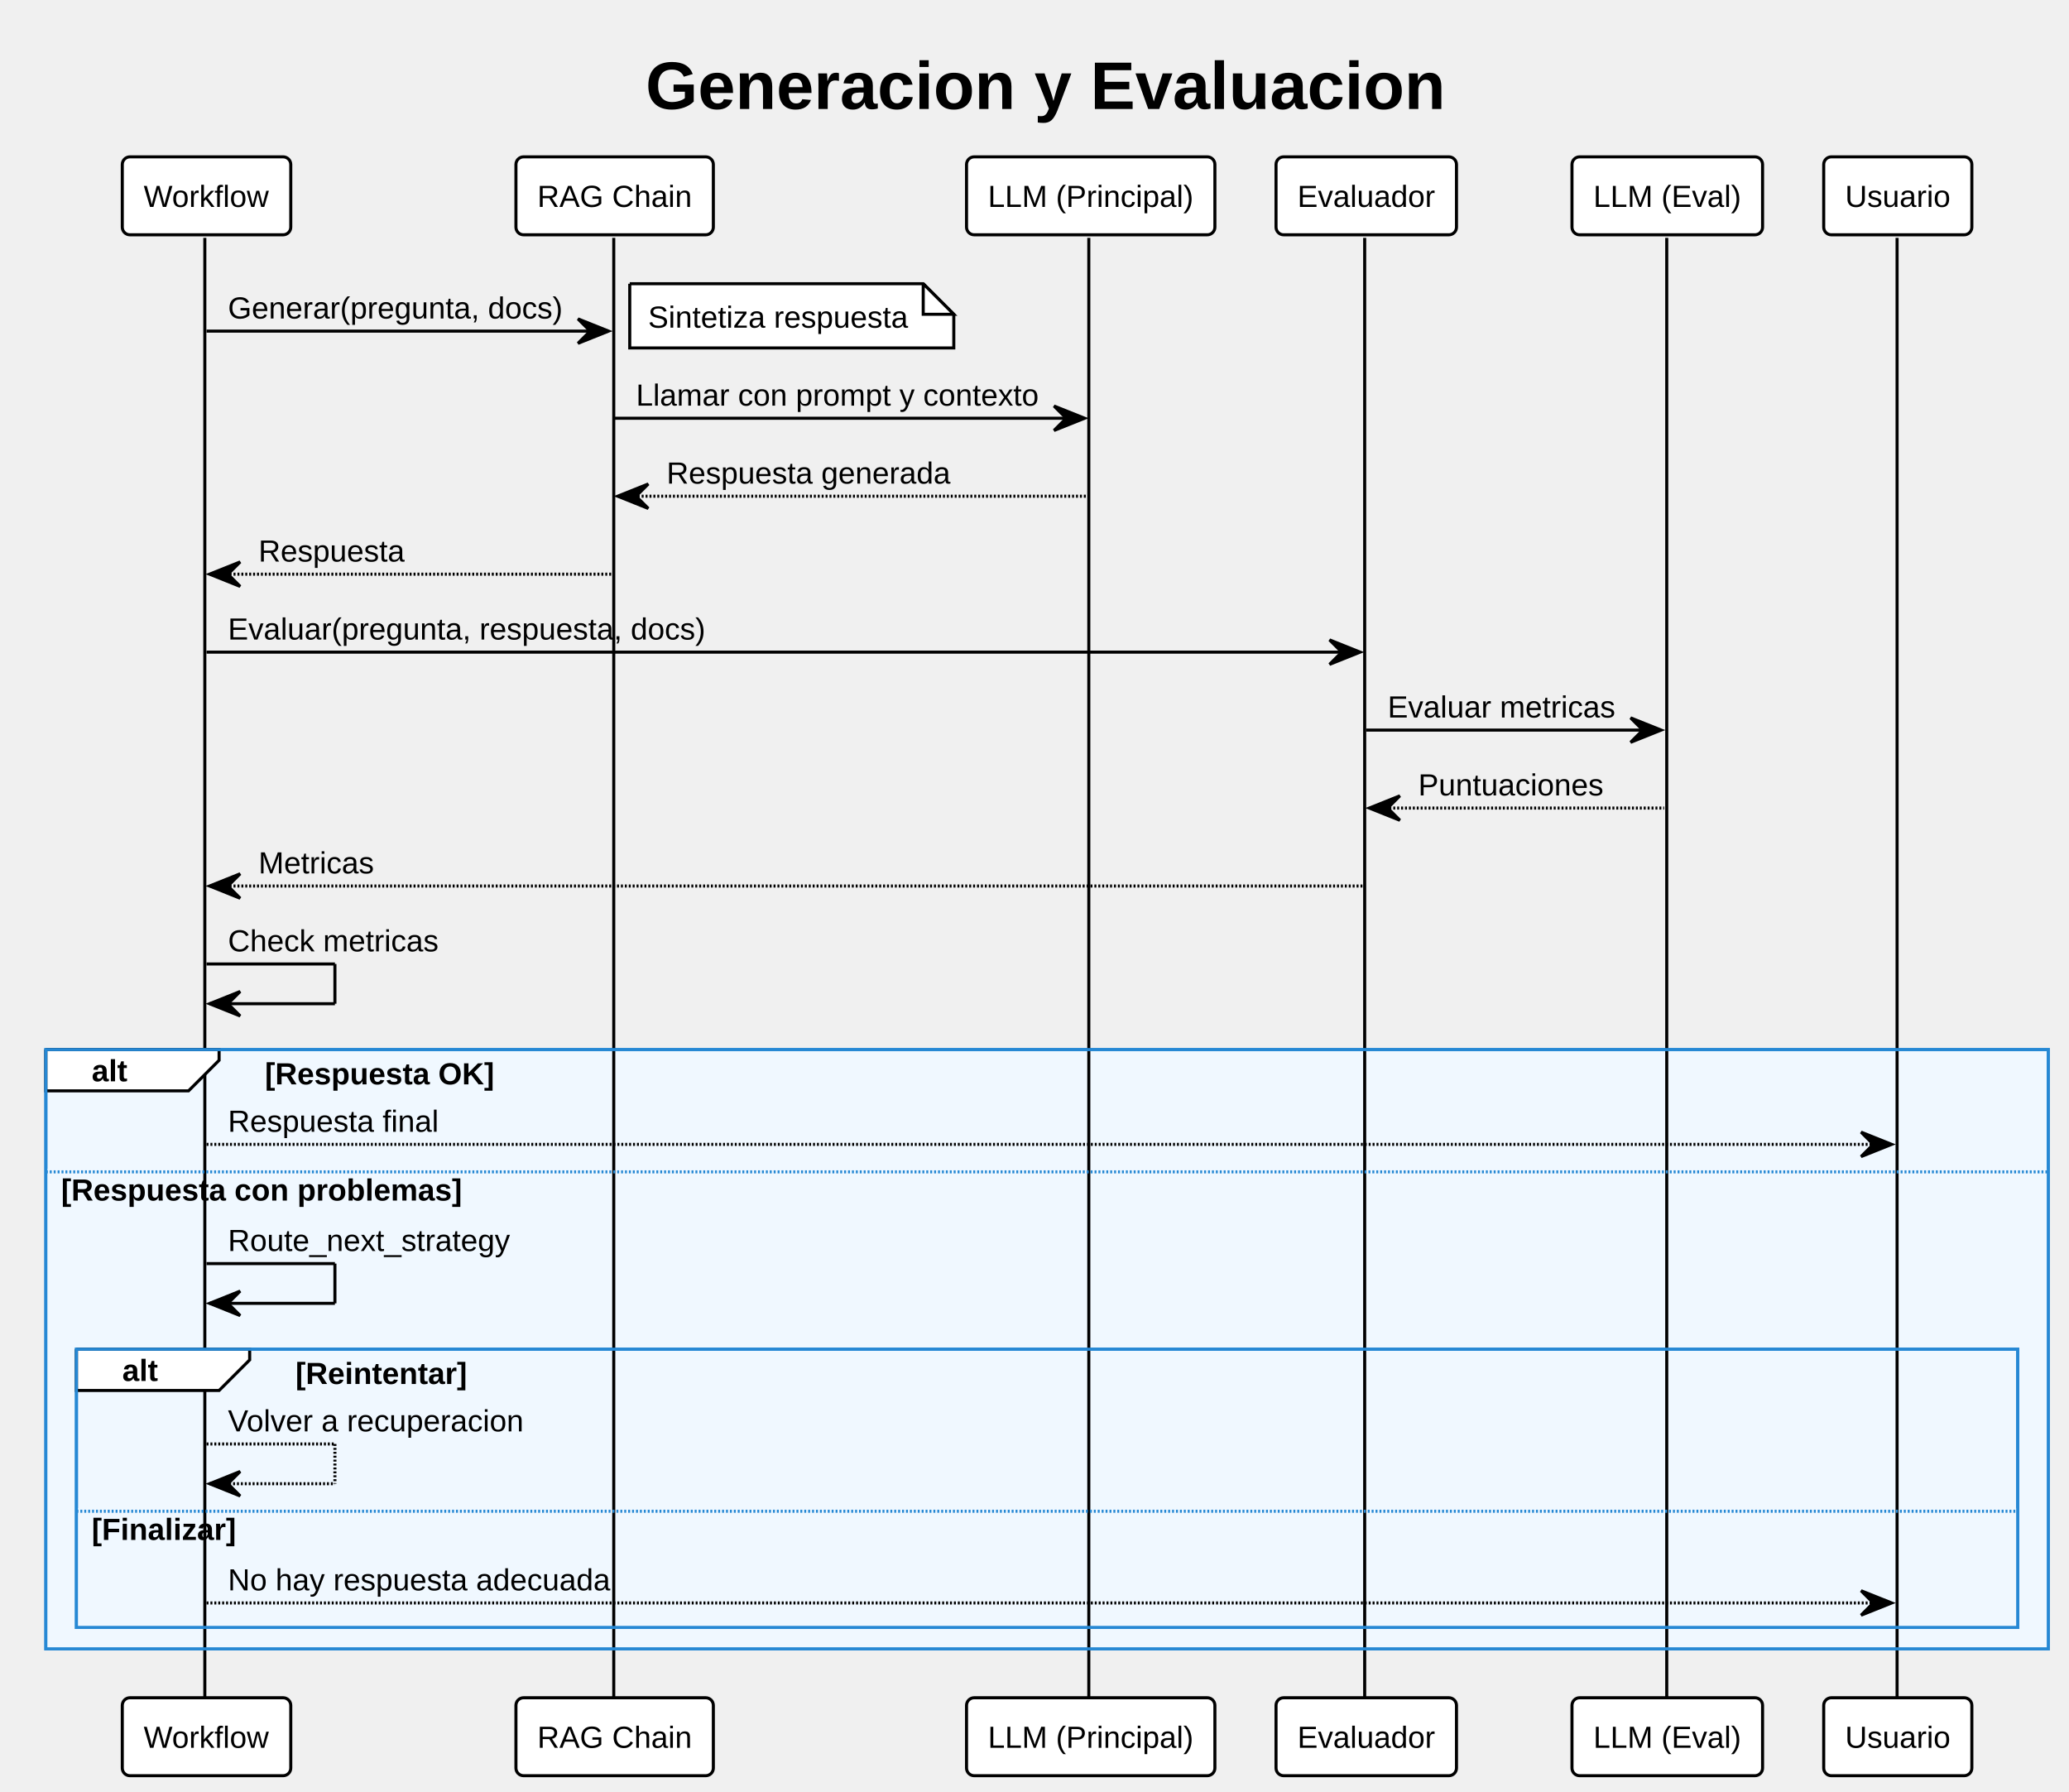
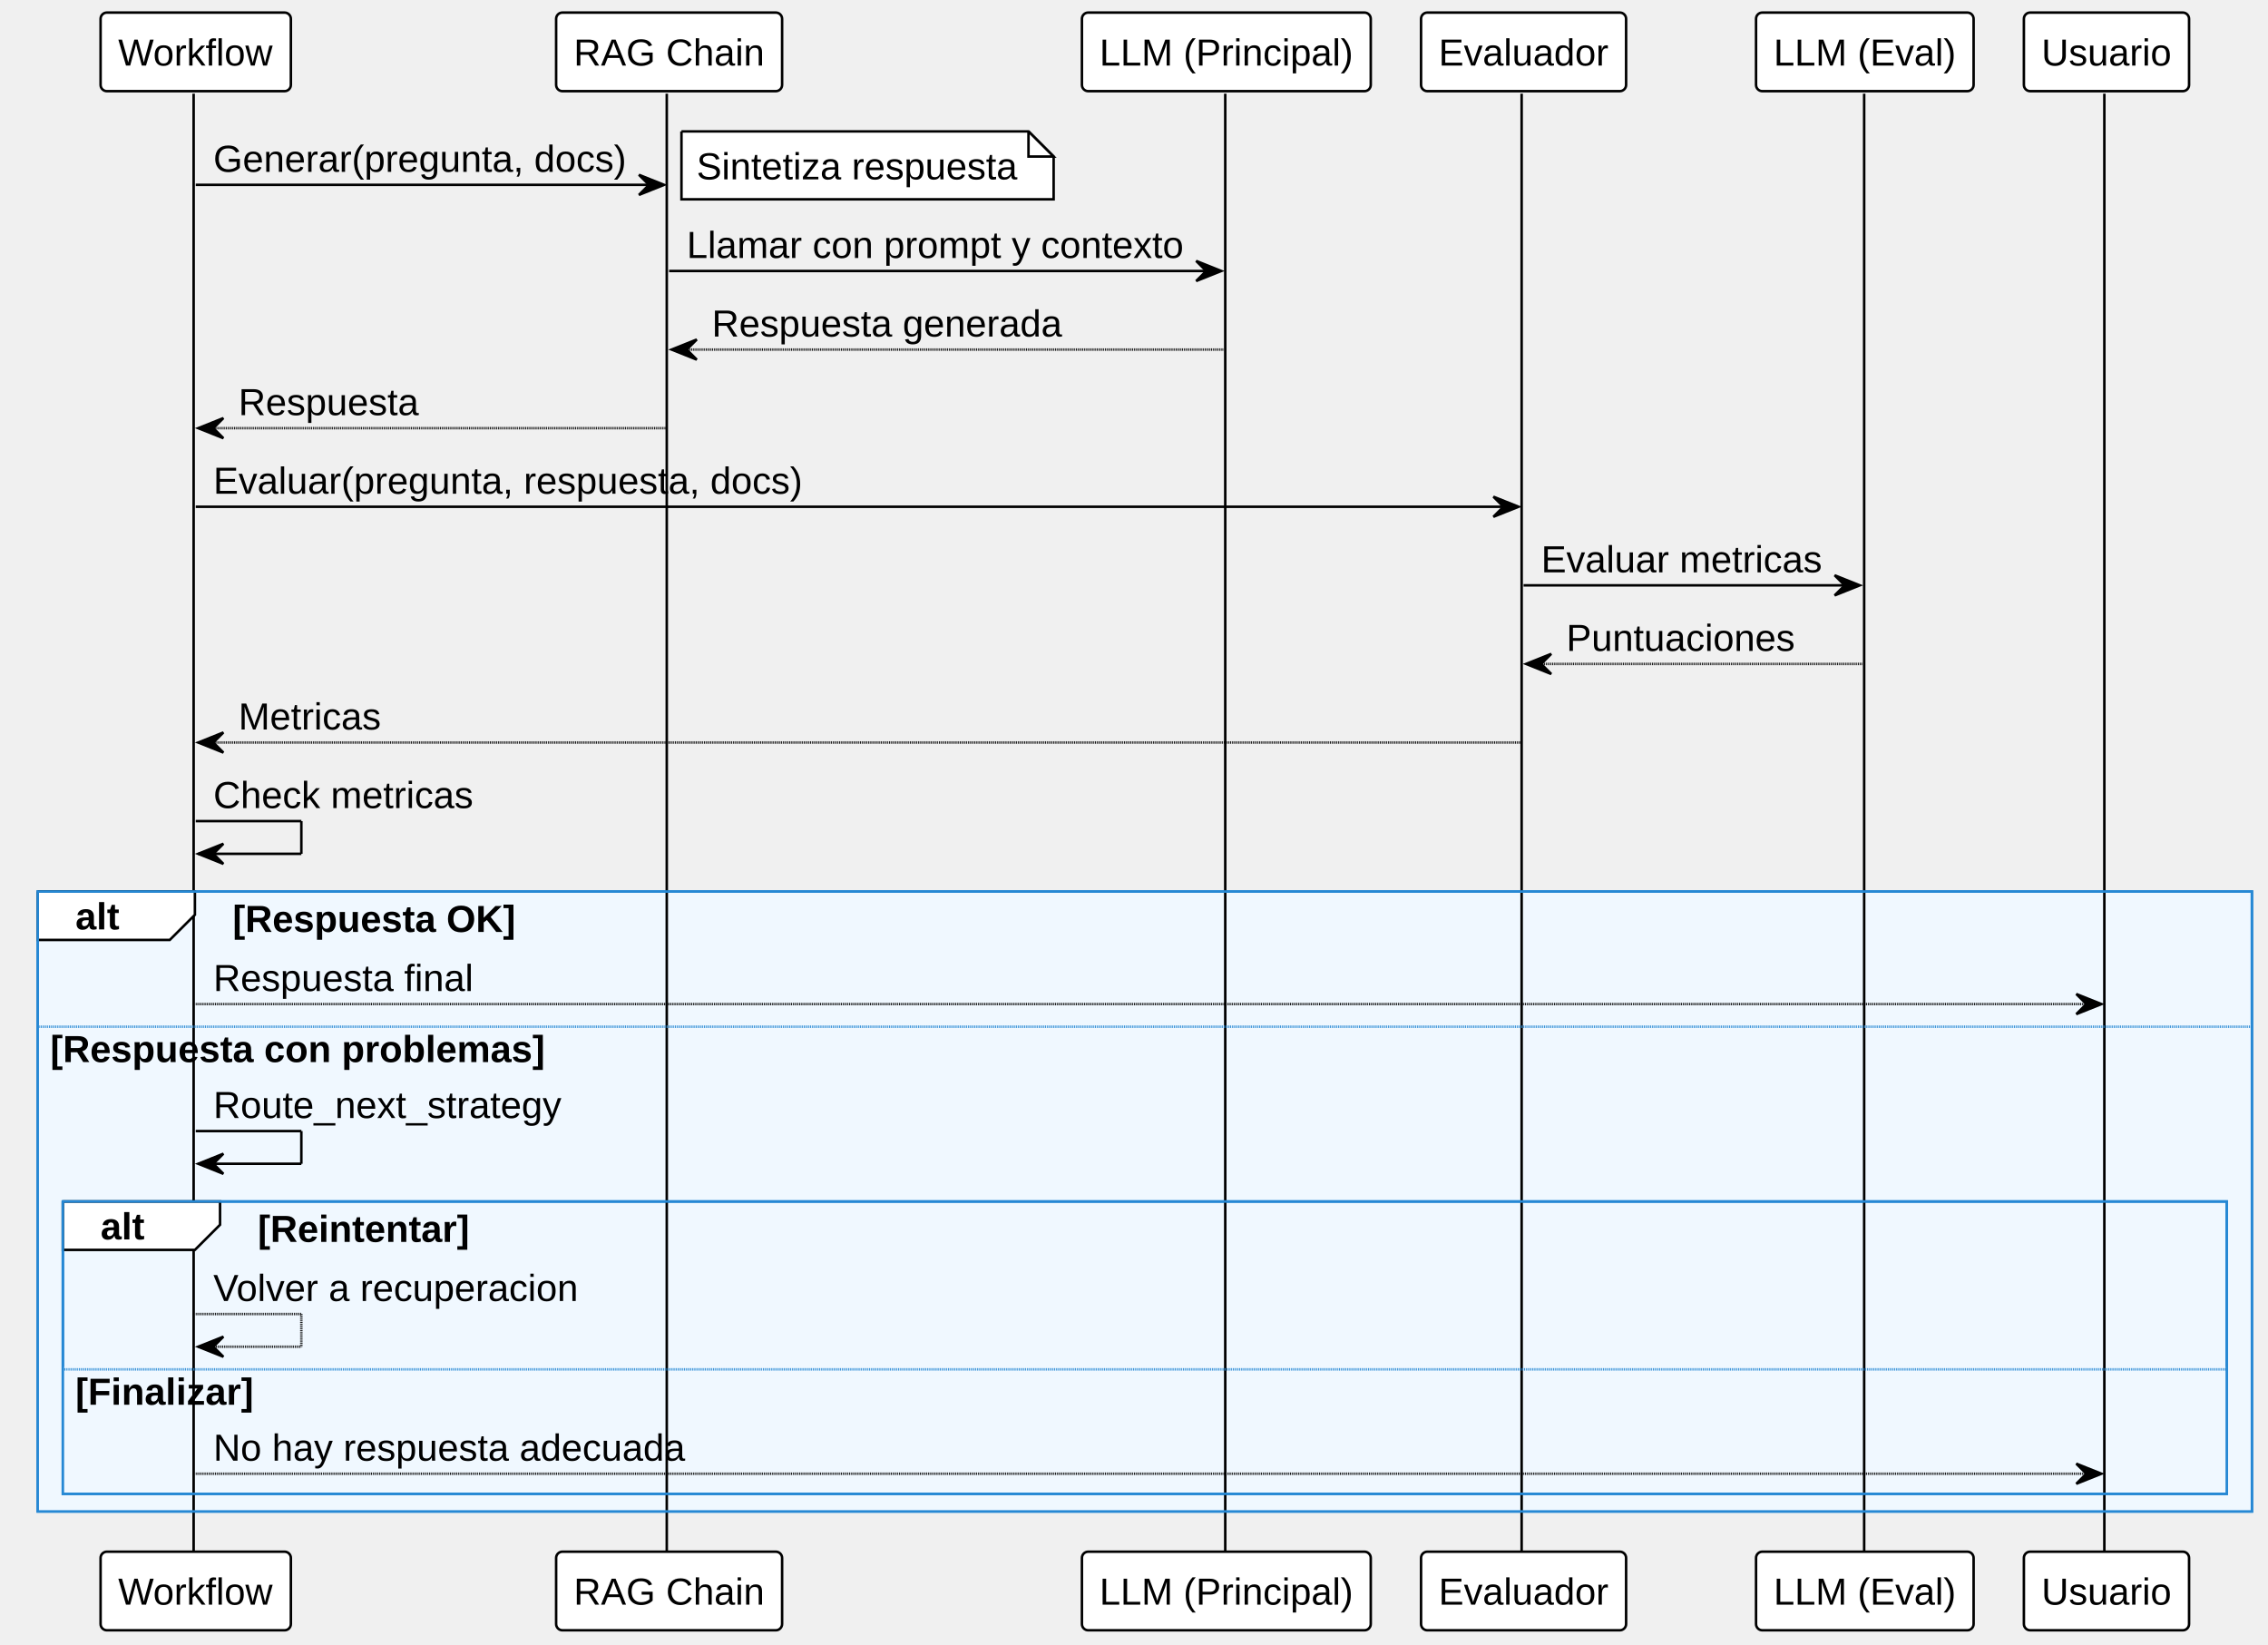
- <svg xmlns="http://www.w3.org/2000/svg" contentStyleType="text/css" height="1831.25px" preserveAspectRatio="none" style="width:2115px;height:1831px;" version="1.1" viewBox="0 0 2115 1831" width="2115.625px" zoomAndPan="magnify">
+ <svg xmlns="http://www.w3.org/2000/svg" contentStyleType="text/css" height="4087.5px" preserveAspectRatio="none" style="width:5637px;height:4087px;" version="1.1" viewBox="0 0 5637 4087" width="5637.5px" zoomAndPan="magnify">
  <defs />
  <g>
-     <text fill="#000000" font-family="Arial" font-size="68.75" font-weight="bold" lengthAdjust="spacing" textLength="817.682" x="659.941" y="111.362">Generacion y Evaluacion</text>
-     <rect fill="#F0F8FF" height="612.476" style="stroke:#2688D4;stroke-width:3.125;" width="2046.939" x="46.875" y="1072.775" />
-     <rect fill="#F0F8FF" height="490.607" style="stroke:none;stroke-width:3.125;" width="2046.939" x="46.875" y="1194.644" />
-     <rect fill="#F0F8FF" height="284.363" style="stroke:#2688D4;stroke-width:3.125;" width="1984.439" x="78.125" y="1379.013" />
-     <rect fill="#F0F8FF" height="121.869" style="stroke:none;stroke-width:3.125;" width="1984.439" x="78.125" y="1541.507" />
-     <line style="stroke:#000000;stroke-width:3.125;" x1="209.375" x2="209.375" y1="243.115" y2="1738.376" />
-     <line style="stroke:#000000;stroke-width:3.125;" x1="627.408" x2="627.408" y1="243.115" y2="1738.376" />
-     <line style="stroke:#000000;stroke-width:3.125;" x1="1113.02" x2="1113.02" y1="243.115" y2="1738.376" />
-     <line style="stroke:#000000;stroke-width:3.125;" x1="1395.024" x2="1395.024" y1="243.115" y2="1738.376" />
-     <line style="stroke:#000000;stroke-width:3.125;" x1="1703.805" x2="1703.805" y1="243.115" y2="1738.376" />
-     <line style="stroke:#000000;stroke-width:3.125;" x1="1939.258" x2="1939.258" y1="243.115" y2="1738.376" />
-     <rect fill="#FFFFFF" height="79.684" rx="7.812" ry="7.812" style="stroke:#000000;stroke-width:3.125;" width="172.229" x="125" y="160.306" />
-     <text fill="#000000" font-family="Arial" font-size="31.25" lengthAdjust="spacing" textLength="128.479" x="146.875" y="211.493">Workflow</text>
-     <rect fill="#FFFFFF" height="79.684" rx="7.812" ry="7.812" style="stroke:#000000;stroke-width:3.125;" width="172.229" x="125" y="1735.251" />
-     <text fill="#000000" font-family="Arial" font-size="31.25" lengthAdjust="spacing" textLength="128.479" x="146.875" y="1786.438">Workflow</text>
-     <rect fill="#FFFFFF" height="79.684" rx="7.812" ry="7.812" style="stroke:#000000;stroke-width:3.125;" width="201.8" x="527.408" y="160.306" />
-     <text fill="#000000" font-family="Arial" font-size="31.25" lengthAdjust="spacing" textLength="158.05" x="549.283" y="211.493">RAG Chain</text>
-     <rect fill="#FFFFFF" height="79.684" rx="7.812" ry="7.812" style="stroke:#000000;stroke-width:3.125;" width="201.8" x="527.408" y="1735.251" />
-     <text fill="#000000" font-family="Arial" font-size="31.25" lengthAdjust="spacing" textLength="158.05" x="549.283" y="1786.438">RAG Chain</text>
-     <rect fill="#FFFFFF" height="79.684" rx="7.812" ry="7.812" style="stroke:#000000;stroke-width:3.125;" width="253.879" x="988.02" y="160.306" />
-     <text fill="#000000" font-family="Arial" font-size="31.25" lengthAdjust="spacing" textLength="210.129" x="1009.895" y="211.493">LLM (Principal)</text>
-     <rect fill="#FFFFFF" height="79.684" rx="7.812" ry="7.812" style="stroke:#000000;stroke-width:3.125;" width="253.879" x="988.02" y="1735.251" />
-     <text fill="#000000" font-family="Arial" font-size="31.25" lengthAdjust="spacing" textLength="210.129" x="1009.895" y="1786.438">LLM (Principal)</text>
-     <rect fill="#FFFFFF" height="79.684" rx="7.812" ry="7.812" style="stroke:#000000;stroke-width:3.125;" width="184.467" x="1304.399" y="160.306" />
-     <text fill="#000000" font-family="Arial" font-size="31.25" lengthAdjust="spacing" textLength="140.717" x="1326.274" y="211.493">Evaluador</text>
-     <rect fill="#FFFFFF" height="79.684" rx="7.812" ry="7.812" style="stroke:#000000;stroke-width:3.125;" width="184.467" x="1304.399" y="1735.251" />
-     <text fill="#000000" font-family="Arial" font-size="31.25" lengthAdjust="spacing" textLength="140.717" x="1326.274" y="1786.438">Evaluador</text>
-     <rect fill="#FFFFFF" height="79.684" rx="7.812" ry="7.812" style="stroke:#000000;stroke-width:3.125;" width="194.827" x="1606.93" y="160.306" />
-     <text fill="#000000" font-family="Arial" font-size="31.25" lengthAdjust="spacing" textLength="151.077" x="1628.805" y="211.493">LLM (Eval)</text>
-     <rect fill="#FFFFFF" height="79.684" rx="7.812" ry="7.812" style="stroke:#000000;stroke-width:3.125;" width="194.827" x="1606.93" y="1735.251" />
-     <text fill="#000000" font-family="Arial" font-size="31.25" lengthAdjust="spacing" textLength="151.077" x="1628.805" y="1786.438">LLM (Eval)</text>
-     <rect fill="#FFFFFF" height="79.684" rx="7.812" ry="7.812" style="stroke:#000000;stroke-width:3.125;" width="151.431" x="1864.258" y="160.306" />
-     <text fill="#000000" font-family="Arial" font-size="31.25" lengthAdjust="spacing" textLength="107.681" x="1886.133" y="211.493">Usuario</text>
-     <rect fill="#FFFFFF" height="79.684" rx="7.812" ry="7.812" style="stroke:#000000;stroke-width:3.125;" width="151.431" x="1864.258" y="1735.251" />
-     <text fill="#000000" font-family="Arial" font-size="31.25" lengthAdjust="spacing" textLength="107.681" x="1886.133" y="1786.438">Usuario</text>
-     <polygon fill="#000000" points="590.808,325.925,622.058,338.425,590.808,350.925,603.308,338.425" style="stroke:#000000;stroke-width:3.125;" />
-     <line style="stroke:#000000;stroke-width:3.125;" x1="211.114" x2="609.558" y1="338.425" y2="338.425" />
-     <text fill="#000000" font-family="Arial" font-size="31.25" lengthAdjust="spacing" textLength="342.194" x="232.989" y="325.552">Generar(pregunta, docs)</text>
-     <path d="M643.75,289.99 L643.75,355.615 L975,355.615 L975,321.24 L943.75,289.99 L643.75,289.99 " fill="#FFFFFF" style="stroke:#000000;stroke-width:3.125;" />
-     <path d="M943.75,289.99 L943.75,321.24 L975,321.24 L943.75,289.99 " fill="#FFFFFF" style="stroke:#000000;stroke-width:3.125;" />
-     <text fill="#000000" font-family="Arial" font-size="31.25" lengthAdjust="spacing" textLength="265.778" x="662.5" y="334.927">Sintetiza respuesta</text>
-     <polygon fill="#000000" points="1077.46,414.984,1108.71,427.484,1077.46,439.984,1089.96,427.484" style="stroke:#000000;stroke-width:3.125;" />
-     <line style="stroke:#000000;stroke-width:3.125;" x1="628.308" x2="1096.21" y1="427.484" y2="427.484" />
-     <text fill="#000000" font-family="Arial" font-size="31.25" lengthAdjust="spacing" textLength="411.652" x="650.183" y="414.612">Llamar con prompt y contexto</text>
-     <polygon fill="#000000" points="662.683,494.669,631.433,507.169,662.683,519.669,650.183,507.169" style="stroke:#000000;stroke-width:3.125;" />
-     <line style="stroke:#000000;stroke-width:3.125;stroke-dasharray:2.0,2.0;" x1="643.933" x2="1111.835" y1="507.169" y2="507.169" />
-     <text fill="#000000" font-family="Arial" font-size="31.25" lengthAdjust="spacing" textLength="290.146" x="681.433" y="494.296">Respuesta generada</text>
-     <polygon fill="#000000" points="245.489,574.353,214.239,586.853,245.489,599.353,232.989,586.853" style="stroke:#000000;stroke-width:3.125;" />
-     <line style="stroke:#000000;stroke-width:3.125;stroke-dasharray:2.0,2.0;" x1="226.739" x2="625.183" y1="586.853" y2="586.853" />
-     <text fill="#000000" font-family="Arial" font-size="31.25" lengthAdjust="spacing" textLength="149.399" x="264.24" y="573.981">Respuesta</text>
-     <polygon fill="#000000" points="1359.132,654.038,1390.382,666.538,1359.132,679.038,1371.632,666.538" style="stroke:#000000;stroke-width:3.125;" />
-     <line style="stroke:#000000;stroke-width:3.125;" x1="211.114" x2="1377.882" y1="666.538" y2="666.538" />
-     <text fill="#000000" font-family="Arial" font-size="31.25" lengthAdjust="spacing" textLength="488.113" x="232.989" y="653.665">Evaluar(pregunta, respuesta, docs)</text>
-     <polygon fill="#000000" points="1666.844,733.722,1698.094,746.222,1666.844,758.722,1679.344,746.222" style="stroke:#000000;stroke-width:3.125;" />
-     <line style="stroke:#000000;stroke-width:3.125;" x1="1396.632" x2="1685.594" y1="746.222" y2="746.222" />
-     <text fill="#000000" font-family="Arial" font-size="31.25" lengthAdjust="spacing" textLength="232.712" x="1418.507" y="733.35">Evaluar metricas</text>
-     <polygon fill="#000000" points="1431.007,813.406,1399.757,825.906,1431.007,838.406,1418.507,825.906" style="stroke:#000000;stroke-width:3.125;" />
-     <line style="stroke:#000000;stroke-width:3.125;stroke-dasharray:2.0,2.0;" x1="1412.257" x2="1701.219" y1="825.906" y2="825.906" />
-     <text fill="#000000" font-family="Arial" font-size="31.25" lengthAdjust="spacing" textLength="189.377" x="1449.757" y="813.034">Puntuaciones</text>
-     <polygon fill="#000000" points="245.489,893.091,214.239,905.591,245.489,918.091,232.989,905.591" style="stroke:#000000;stroke-width:3.125;" />
-     <line style="stroke:#000000;stroke-width:3.125;stroke-dasharray:2.0,2.0;" x1="226.739" x2="1393.507" y1="905.591" y2="905.591" />
-     <text fill="#000000" font-family="Arial" font-size="31.25" lengthAdjust="spacing" textLength="118.073" x="264.24" y="892.718">Metricas</text>
-     <line style="stroke:#000000;stroke-width:3.125;" x1="211.114" x2="342.365" y1="985.275" y2="985.275" />
-     <line style="stroke:#000000;stroke-width:3.125;" x1="342.365" x2="342.365" y1="985.275" y2="1025.9" />
-     <line style="stroke:#000000;stroke-width:3.125;" x1="214.239" x2="342.365" y1="1025.9" y2="1025.9" />
-     <polygon fill="#000000" points="245.489,1013.4,214.239,1025.9,245.489,1038.4,232.989,1025.9" style="stroke:#000000;stroke-width:3.125;" />
-     <text fill="#000000" font-family="Arial" font-size="31.25" lengthAdjust="spacing" textLength="215.332" x="232.989" y="972.403">Check metricas</text>
-     <path d="M46.875,1072.775 L223.969,1072.775 L223.969,1083.71 L192.719,1114.96 L46.875,1114.96 L46.875,1072.775 " fill="#FFFFFF" style="stroke:#000000;stroke-width:3.125;" />
-     <rect fill="none" height="612.476" style="stroke:#2688D4;stroke-width:3.125;" width="2046.939" x="46.875" y="1072.775" />
-     <text fill="#000000" font-family="Arial" font-size="31.25" font-weight="bold" lengthAdjust="spacing" textLength="36.468" x="93.75" y="1105.212">alt</text>
-     <text fill="#000000" font-family="Arial" font-size="31.25" font-weight="bold" lengthAdjust="spacing" textLength="234.421" x="270.844" y="1108.337">[Respuesta OK]</text>
-     <polygon fill="#000000" points="1902.473,1157.144,1933.723,1169.644,1902.473,1182.144,1914.973,1169.644" style="stroke:#000000;stroke-width:3.125;" />
-     <line style="stroke:#000000;stroke-width:3.125;stroke-dasharray:2.0,2.0;" x1="211.114" x2="1921.223" y1="1169.644" y2="1169.644" />
-     <text fill="#000000" font-family="Arial" font-size="31.25" lengthAdjust="spacing" textLength="215.408" x="232.989" y="1156.772">Respuesta final</text>
-     <line style="stroke:#2688D4;stroke-width:3.125;stroke-dasharray:2.0,2.0;" x1="46.875" x2="2093.814" y1="1197.769" y2="1197.769" />
-     <text fill="#000000" font-family="Arial" font-size="31.25" font-weight="bold" lengthAdjust="spacing" textLength="409.821" x="62.5" y="1227.081">[Respuesta con problemas]</text>
-     <line style="stroke:#000000;stroke-width:3.125;" x1="211.114" x2="342.365" y1="1291.513" y2="1291.513" />
-     <line style="stroke:#000000;stroke-width:3.125;" x1="342.365" x2="342.365" y1="1291.513" y2="1332.138" />
-     <line style="stroke:#000000;stroke-width:3.125;" x1="214.239" x2="342.365" y1="1332.138" y2="1332.138" />
-     <polygon fill="#000000" points="245.489,1319.638,214.239,1332.138,245.489,1344.638,232.989,1332.138" style="stroke:#000000;stroke-width:3.125;" />
-     <text fill="#000000" font-family="Arial" font-size="31.25" lengthAdjust="spacing" textLength="288.376" x="232.989" y="1278.641">Route_next_strategy</text>
-     <path d="M78.125,1379.013 L255.219,1379.013 L255.219,1389.947 L223.969,1421.197 L78.125,1421.197 L78.125,1379.013 " fill="#FFFFFF" style="stroke:#000000;stroke-width:3.125;" />
-     <rect fill="none" height="284.363" style="stroke:#2688D4;stroke-width:3.125;" width="1984.439" x="78.125" y="1379.013" />
-     <text fill="#000000" font-family="Arial" font-size="31.25" font-weight="bold" lengthAdjust="spacing" textLength="36.468" x="125" y="1411.45">alt</text>
-     <text fill="#000000" font-family="Arial" font-size="31.25" font-weight="bold" lengthAdjust="spacing" textLength="175.354" x="302.094" y="1414.575">[Reintentar]</text>
-     <line style="stroke:#000000;stroke-width:3.125;stroke-dasharray:2.0,2.0;" x1="211.114" x2="342.365" y1="1475.882" y2="1475.882" />
-     <line style="stroke:#000000;stroke-width:3.125;stroke-dasharray:2.0,2.0;" x1="342.365" x2="342.365" y1="1475.882" y2="1516.507" />
-     <line style="stroke:#000000;stroke-width:3.125;stroke-dasharray:2.0,2.0;" x1="214.239" x2="342.365" y1="1516.507" y2="1516.507" />
-     <polygon fill="#000000" points="245.489,1504.007,214.239,1516.507,245.489,1529.007,232.989,1516.507" style="stroke:#000000;stroke-width:3.125;" />
-     <text fill="#000000" font-family="Arial" font-size="31.25" lengthAdjust="spacing" textLength="303.986" x="232.989" y="1463.01">Volver a recuperacion</text>
-     <line style="stroke:#2688D4;stroke-width:3.125;stroke-dasharray:2.0,2.0;" x1="78.125" x2="2062.564" y1="1544.632" y2="1544.632" />
-     <text fill="#000000" font-family="Arial" font-size="31.25" font-weight="bold" lengthAdjust="spacing" textLength="147.583" x="93.75" y="1573.944">[Finalizar]</text>
-     <polygon fill="#000000" points="1902.473,1625.876,1933.723,1638.376,1902.473,1650.876,1914.973,1638.376" style="stroke:#000000;stroke-width:3.125;" />
-     <line style="stroke:#000000;stroke-width:3.125;stroke-dasharray:2.0,2.0;" x1="211.114" x2="1921.223" y1="1638.376" y2="1638.376" />
-     <text fill="#000000" font-family="Arial" font-size="31.25" lengthAdjust="spacing" textLength="390.9" x="232.989" y="1625.504">No hay respuesta adecuada</text>
+     <rect fill="#F0F8FF" height="1540.533" style="stroke:#2688D4;stroke-width:6.25;" width="5503.317" x="93.75" y="2215.533" />
+     <rect fill="#F0F8FF" height="1210.873" style="stroke:none;stroke-width:6.25;" width="5503.317" x="93.75" y="2545.193" />
+     <rect fill="#F0F8FF" height="726.517" style="stroke:#2688D4;stroke-width:6.25;" width="5378.317" x="156.25" y="2985.8" />
+     <rect fill="#F0F8FF" height="315.607" style="stroke:none;stroke-width:6.25;" width="5378.317" x="156.25" y="3396.71" />
+     <line style="stroke:#000000;stroke-width:6.25;" x1="481.25" x2="481.25" y1="232.803" y2="3862.317" />
+     <line style="stroke:#000000;stroke-width:6.25;" x1="1657.224" x2="1657.224" y1="232.803" y2="3862.317" />
+     <line style="stroke:#000000;stroke-width:6.25;" x1="3045.311" x2="3045.311" y1="232.803" y2="3862.317" />
+     <line style="stroke:#000000;stroke-width:6.25;" x1="3781.947" x2="3781.947" y1="232.803" y2="3862.317" />
+     <line style="stroke:#000000;stroke-width:6.25;" x1="4633.292" x2="4633.292" y1="232.803" y2="3862.317" />
+     <line style="stroke:#000000;stroke-width:6.25;" x1="5230.273" x2="5230.273" y1="232.803" y2="3862.317" />
+     <rect fill="#FFFFFF" height="195.303" rx="15.625" ry="15.625" style="stroke:#000000;stroke-width:6.25;" width="472.937" x="250" y="31.25" />
+     <text fill="#000000" font-family="Arial" font-size="93.75" lengthAdjust="spacing" textLength="385.437" x="293.75" y="162.936">Workflow</text>
+     <rect fill="#FFFFFF" height="195.303" rx="15.625" ry="15.625" style="stroke:#000000;stroke-width:6.25;" width="472.937" x="250" y="3856.067" />
+     <text fill="#000000" font-family="Arial" font-size="93.75" lengthAdjust="spacing" textLength="385.437" x="293.75" y="3987.753">Workflow</text>
+     <rect fill="#FFFFFF" height="195.303" rx="15.625" ry="15.625" style="stroke:#000000;stroke-width:6.25;" width="561.652" x="1382.224" y="31.25" />
+     <text fill="#000000" font-family="Arial" font-size="93.75" lengthAdjust="spacing" textLength="474.152" x="1425.974" y="162.936">RAG Chain</text>
+     <rect fill="#FFFFFF" height="195.303" rx="15.625" ry="15.625" style="stroke:#000000;stroke-width:6.25;" width="561.652" x="1382.224" y="3856.067" />
+     <text fill="#000000" font-family="Arial" font-size="93.75" lengthAdjust="spacing" textLength="474.152" x="1425.974" y="3987.753">RAG Chain</text>
+     <rect fill="#FFFFFF" height="195.303" rx="15.625" ry="15.625" style="stroke:#000000;stroke-width:6.25;" width="717.886" x="2689.061" y="31.25" />
+     <text fill="#000000" font-family="Arial" font-size="93.75" lengthAdjust="spacing" textLength="630.386" x="2732.811" y="162.936">LLM (Principal)</text>
+     <rect fill="#FFFFFF" height="195.303" rx="15.625" ry="15.625" style="stroke:#000000;stroke-width:6.25;" width="717.886" x="2689.061" y="3856.067" />
+     <text fill="#000000" font-family="Arial" font-size="93.75" lengthAdjust="spacing" textLength="630.386" x="2732.811" y="3987.753">LLM (Principal)</text>
+     <rect fill="#FFFFFF" height="195.303" rx="15.625" ry="15.625" style="stroke:#000000;stroke-width:6.25;" width="509.65" x="3531.947" y="31.25" />
+     <text fill="#000000" font-family="Arial" font-size="93.75" lengthAdjust="spacing" textLength="422.15" x="3575.697" y="162.936">Evaluador</text>
+     <rect fill="#FFFFFF" height="195.303" rx="15.625" ry="15.625" style="stroke:#000000;stroke-width:6.25;" width="509.65" x="3531.947" y="3856.067" />
+     <text fill="#000000" font-family="Arial" font-size="93.75" lengthAdjust="spacing" textLength="422.15" x="3575.697" y="3987.753">Evaluador</text>
+     <rect fill="#FFFFFF" height="195.303" rx="15.625" ry="15.625" style="stroke:#000000;stroke-width:6.25;" width="540.732" x="4364.542" y="31.25" />
+     <text fill="#000000" font-family="Arial" font-size="93.75" lengthAdjust="spacing" textLength="453.232" x="4408.292" y="162.936">LLM (Eval)</text>
+     <rect fill="#FFFFFF" height="195.303" rx="15.625" ry="15.625" style="stroke:#000000;stroke-width:6.25;" width="540.732" x="4364.542" y="3856.067" />
+     <text fill="#000000" font-family="Arial" font-size="93.75" lengthAdjust="spacing" textLength="453.232" x="4408.292" y="3987.753">LLM (Eval)</text>
+     <rect fill="#FFFFFF" height="195.303" rx="15.625" ry="15.625" style="stroke:#000000;stroke-width:6.25;" width="410.544" x="5030.273" y="31.25" />
+     <text fill="#000000" font-family="Arial" font-size="93.75" lengthAdjust="spacing" textLength="323.044" x="5074.023" y="162.936">Usuario</text>
+     <rect fill="#FFFFFF" height="195.303" rx="15.625" ry="15.625" style="stroke:#000000;stroke-width:6.25;" width="410.544" x="5030.273" y="3856.067" />
+     <text fill="#000000" font-family="Arial" font-size="93.75" lengthAdjust="spacing" textLength="323.044" x="5074.023" y="3987.753">Usuario</text>
+     <polygon fill="#000000" points="1588.049,434.357,1650.549,459.357,1588.049,484.357,1613.049,459.357" style="stroke:#000000;stroke-width:6.25;" />
+     <line style="stroke:#000000;stroke-width:6.25;" x1="486.469" x2="1625.549" y1="459.357" y2="459.357" />
+     <text fill="#000000" font-family="Arial" font-size="93.75" lengthAdjust="spacing" textLength="1026.581" x="530.218" y="426.99">Generar(pregunta, docs)</text>
+     <path d="M1693.75,326.553 L1693.75,495.303 L2618.75,495.303 L2618.75,389.053 L2556.25,326.553 L1693.75,326.553 " fill="#FFFFFF" style="stroke:#000000;stroke-width:6.25;" />
+     <path d="M2556.25,326.553 L2556.25,389.053 L2618.75,389.053 L2556.25,326.553 " fill="#FFFFFF" style="stroke:#000000;stroke-width:6.25;" />
+     <text fill="#000000" font-family="Arial" font-size="93.75" lengthAdjust="spacing" textLength="797.333" x="1731.25" y="445.74">Sintetiza respuesta</text>
+     <polygon fill="#000000" points="2973.004,648.41,3035.504,673.41,2973.004,698.41,2998.004,673.41" style="stroke:#000000;stroke-width:6.25;" />
+     <line style="stroke:#000000;stroke-width:6.25;" x1="1663.049" x2="3010.504" y1="673.41" y2="673.41" />
+     <text fill="#000000" font-family="Arial" font-size="93.75" lengthAdjust="spacing" textLength="1234.955" x="1706.799" y="641.043">Llamar con prompt y contexto</text>
+     <polygon fill="#000000" points="1731.799,843.713,1669.299,868.713,1731.799,893.713,1706.799,868.713" style="stroke:#000000;stroke-width:6.25;" />
+     <line style="stroke:#000000;stroke-width:6.25;stroke-dasharray:2.0,2.0;" x1="1694.299" x2="3041.754" y1="868.713" y2="868.713" />
+     <text fill="#000000" font-family="Arial" font-size="93.75" lengthAdjust="spacing" textLength="870.438" x="1769.299" y="836.346">Respuesta generada</text>
+     <polygon fill="#000000" points="555.218,1039.017,492.719,1064.017,555.218,1089.017,530.218,1064.017" style="stroke:#000000;stroke-width:6.25;" />
+     <line style="stroke:#000000;stroke-width:6.25;stroke-dasharray:2.0,2.0;" x1="517.718" x2="1656.799" y1="1064.017" y2="1064.017" />
+     <text fill="#000000" font-family="Arial" font-size="93.75" lengthAdjust="spacing" textLength="448.196" x="592.718" y="1031.65">Respuesta</text>
+     <polygon fill="#000000" points="3711.772,1234.32,3774.272,1259.32,3711.772,1284.32,3736.772,1259.32" style="stroke:#000000;stroke-width:6.25;" />
+     <line style="stroke:#000000;stroke-width:6.25;" x1="486.469" x2="3749.272" y1="1259.32" y2="1259.32" />
+     <text fill="#000000" font-family="Arial" font-size="93.75" lengthAdjust="spacing" textLength="1464.34" x="530.218" y="1226.953">Evaluar(pregunta, respuesta, docs)</text>
+     <polygon fill="#000000" points="4559.908,1429.623,4622.408,1454.623,4559.908,1479.623,4584.908,1454.623" style="stroke:#000000;stroke-width:6.25;" />
+     <line style="stroke:#000000;stroke-width:6.25;" x1="3786.772" x2="4597.408" y1="1454.623" y2="1454.623" />
+     <text fill="#000000" font-family="Arial" font-size="93.75" lengthAdjust="spacing" textLength="698.135" x="3830.522" y="1422.256">Evaluar metricas</text>
+     <polygon fill="#000000" points="3855.522,1624.927,3793.022,1649.927,3855.522,1674.927,3830.522,1649.927" style="stroke:#000000;stroke-width:6.25;" />
+     <line style="stroke:#000000;stroke-width:6.25;stroke-dasharray:2.0,2.0;" x1="3818.022" x2="4628.658" y1="1649.927" y2="1649.927" />
+     <text fill="#000000" font-family="Arial" font-size="93.75" lengthAdjust="spacing" textLength="568.13" x="3893.022" y="1617.56">Puntuaciones</text>
+     <polygon fill="#000000" points="555.218,1820.23,492.719,1845.23,555.218,1870.23,530.218,1845.23" style="stroke:#000000;stroke-width:6.25;" />
+     <line style="stroke:#000000;stroke-width:6.25;stroke-dasharray:2.0,2.0;" x1="517.718" x2="3780.522" y1="1845.23" y2="1845.23" />
+     <text fill="#000000" font-family="Arial" font-size="93.75" lengthAdjust="spacing" textLength="354.217" x="592.718" y="1812.863">Metricas</text>
+     <line style="stroke:#000000;stroke-width:6.25;" x1="486.469" x2="748.968" y1="2040.533" y2="2040.533" />
+     <line style="stroke:#000000;stroke-width:6.25;" x1="748.968" x2="748.968" y1="2040.533" y2="2121.783" />
+     <line style="stroke:#000000;stroke-width:6.25;" x1="492.719" x2="748.968" y1="2121.783" y2="2121.783" />
+     <polygon fill="#000000" points="555.218,2096.783,492.719,2121.783,555.218,2146.783,530.218,2121.783" style="stroke:#000000;stroke-width:6.25;" />
+     <text fill="#000000" font-family="Arial" font-size="93.75" lengthAdjust="spacing" textLength="645.996" x="530.218" y="2008.167">Check metricas</text>
+     <path d="M93.75,2215.533 L484.406,2215.533 L484.406,2273.337 L421.906,2335.837 L93.75,2335.837 L93.75,2215.533 " fill="#FFFFFF" style="stroke:#000000;stroke-width:6.25;" />
+     <rect fill="none" height="1540.533" style="stroke:#2688D4;stroke-width:6.25;" width="5503.317" x="93.75" y="2215.533" />
+     <text fill="#000000" font-family="Arial" font-size="93.75" font-weight="bold" lengthAdjust="spacing" textLength="109.406" x="187.5" y="2309.72">alt</text>
+     <text fill="#000000" font-family="Arial" font-size="93.75" font-weight="bold" lengthAdjust="spacing" textLength="703.262" x="578.155" y="2315.97">[Respuesta OK]</text>
+     <polygon fill="#000000" points="5160.545,2470.193,5223.045,2495.193,5160.545,2520.193,5185.545,2495.193" style="stroke:#000000;stroke-width:6.25;" />
+     <line style="stroke:#000000;stroke-width:6.25;stroke-dasharray:2.0,2.0;" x1="486.469" x2="5198.045" y1="2495.193" y2="2495.193" />
+     <text fill="#000000" font-family="Arial" font-size="93.75" lengthAdjust="spacing" textLength="646.225" x="530.218" y="2462.827">Respuesta final</text>
+     <line style="stroke:#2688D4;stroke-width:6.25;stroke-dasharray:2.0,2.0;" x1="93.75" x2="5597.067" y1="2551.443" y2="2551.443" />
+     <text fill="#000000" font-family="Arial" font-size="93.75" font-weight="bold" lengthAdjust="spacing" textLength="1229.462" x="125" y="2639.38">[Respuesta con problemas]</text>
+     <line style="stroke:#000000;stroke-width:6.25;" x1="486.469" x2="748.968" y1="2810.8" y2="2810.8" />
+     <line style="stroke:#000000;stroke-width:6.25;" x1="748.968" x2="748.968" y1="2810.8" y2="2892.05" />
+     <line style="stroke:#000000;stroke-width:6.25;" x1="492.719" x2="748.968" y1="2892.05" y2="2892.05" />
+     <polygon fill="#000000" points="555.218,2867.05,492.719,2892.05,555.218,2917.05,530.218,2892.05" style="stroke:#000000;stroke-width:6.25;" />
+     <text fill="#000000" font-family="Arial" font-size="93.75" lengthAdjust="spacing" textLength="865.128" x="530.218" y="2778.433">Route_next_strategy</text>
+     <path d="M156.25,2985.8 L546.905,2985.8 L546.905,3043.604 L484.406,3106.104 L156.25,3106.104 L156.25,2985.8 " fill="#FFFFFF" style="stroke:#000000;stroke-width:6.25;" />
+     <rect fill="none" height="726.517" style="stroke:#2688D4;stroke-width:6.25;" width="5378.317" x="156.25" y="2985.8" />
+     <text fill="#000000" font-family="Arial" font-size="93.75" font-weight="bold" lengthAdjust="spacing" textLength="109.406" x="250" y="3079.987">alt</text>
+     <text fill="#000000" font-family="Arial" font-size="93.75" font-weight="bold" lengthAdjust="spacing" textLength="526.062" x="640.655" y="3086.237">[Reintentar]</text>
+     <line style="stroke:#000000;stroke-width:6.25;stroke-dasharray:2.0,2.0;" x1="486.469" x2="748.968" y1="3265.46" y2="3265.46" />
+     <line style="stroke:#000000;stroke-width:6.25;stroke-dasharray:2.0,2.0;" x1="748.968" x2="748.968" y1="3265.46" y2="3346.71" />
+     <line style="stroke:#000000;stroke-width:6.25;stroke-dasharray:2.0,2.0;" x1="492.719" x2="748.968" y1="3346.71" y2="3346.71" />
+     <polygon fill="#000000" points="555.218,3321.71,492.719,3346.71,555.218,3371.71,530.218,3346.71" style="stroke:#000000;stroke-width:6.25;" />
+     <text fill="#000000" font-family="Arial" font-size="93.75" lengthAdjust="spacing" textLength="911.957" x="530.218" y="3233.093">Volver a recuperacion</text>
+     <line style="stroke:#2688D4;stroke-width:6.25;stroke-dasharray:2.0,2.0;" x1="156.25" x2="5534.567" y1="3402.96" y2="3402.96" />
+     <text fill="#000000" font-family="Arial" font-size="93.75" font-weight="bold" lengthAdjust="spacing" textLength="442.749" x="187.5" y="3490.897">[Finalizar]</text>
+     <polygon fill="#000000" points="5160.545,3637.317,5223.045,3662.317,5160.545,3687.317,5185.545,3662.317" style="stroke:#000000;stroke-width:6.25;" />
+     <line style="stroke:#000000;stroke-width:6.25;stroke-dasharray:2.0,2.0;" x1="486.469" x2="5198.045" y1="3662.317" y2="3662.317" />
+     <text fill="#000000" font-family="Arial" font-size="93.75" lengthAdjust="spacing" textLength="1172.699" x="530.218" y="3629.95">No hay respuesta adecuada</text>
  </g>
</svg>
